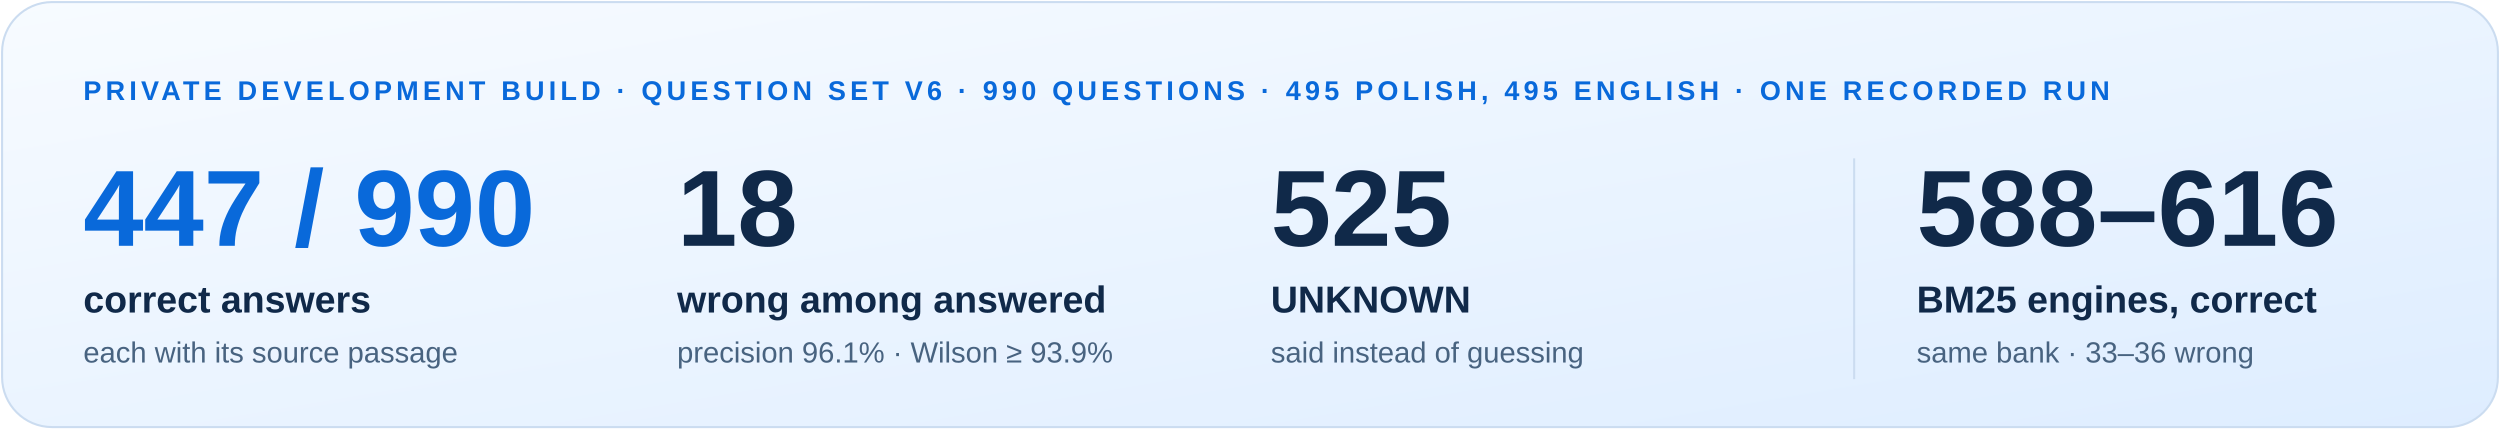
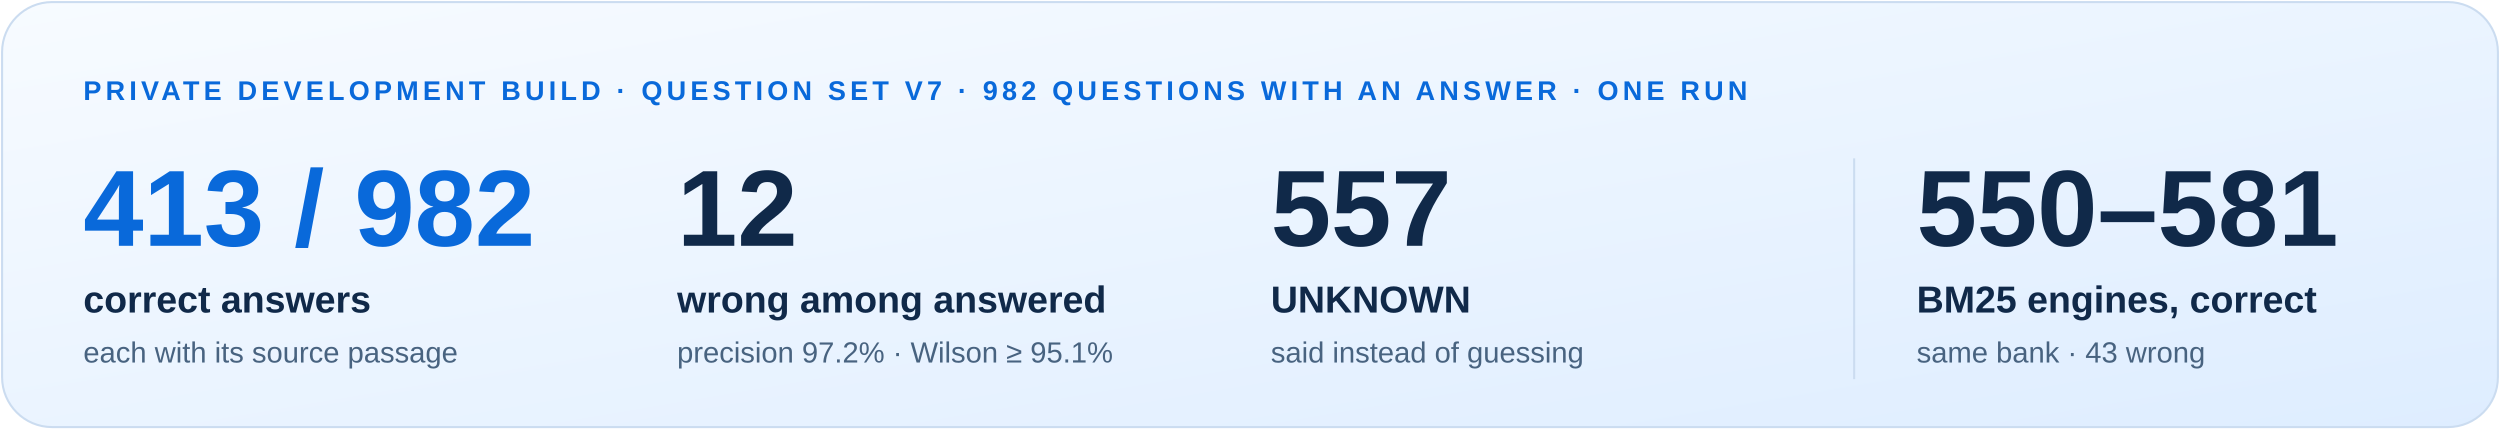
<svg xmlns="http://www.w3.org/2000/svg" width="1200" height="206" viewBox="0 0 1200 206" role="img" aria-labelledby="t d">
  <style>
text{font-family:Arial,Helvetica,sans-serif;fill:#102949}
.mono{font-family:ui-monospace,Consolas,"DejaVu Sans Mono",monospace;fill:#486380}
.kick{font-size:13px;font-weight:700;letter-spacing:2px;fill:#0969da}
.mut{fill:#486380}.b{font-weight:700}
</style>
  <defs>
    <linearGradient id="bg" x2="1" y2="1">
      <stop stop-color="#f7fbff" />
      <stop offset="1" stop-color="#deedff" />
    </linearGradient>
    <clipPath id="card">
      <rect x="1" y="1" width="1198" height="204" rx="24" />
    </clipPath>
  </defs>
  <rect x="1" y="1" width="1198" height="204" rx="24" fill="url(#bg)" stroke="#cbdcf0" />
-   <text class="kick" x="40" y="48">PRIVATE DEVELOPMENT BUILD · QUESTION SET V6 · 990 QUESTIONS · 495 POLISH, 495 ENGLISH · ONE RECORDED RUN</text>
-   <text x="40" y="118" font-size="52" class="b" style="fill:#0969da">447 / 990</text>
+   <text class="kick" x="40" y="48">PRIVATE DEVELOPMENT BUILD · QUESTION SET V7 · 982 QUESTIONS WITH AN ANSWER · ONE RUN</text>
+   <text x="40" y="118" font-size="52" class="b" style="fill:#0969da">413 / 982</text>
  <text x="40" y="150" font-size="18" class="b">correct answers</text>
  <text x="40" y="174" font-size="14" class="mut">each with its source passage</text>
-   <text x="325" y="118" font-size="52" class="b" style="fill:#102949">18</text>
+   <text x="325" y="118" font-size="52" class="b" style="fill:#102949">12</text>
  <text x="325" y="150" font-size="18" class="b">wrong among answered</text>
-   <text x="325" y="174" font-size="14" class="mut">precision 96.1% · Wilson ≥ 93.9%</text>
-   <text x="610" y="118" font-size="52" class="b" style="fill:#102949">525</text>
+   <text x="325" y="174" font-size="14" class="mut">precision 97.2% · Wilson ≥ 95.1%</text>
+   <text x="610" y="118" font-size="52" class="b" style="fill:#102949">557</text>
  <text x="610" y="150" font-size="18" class="b">UNKNOWN</text>
  <text x="610" y="174" font-size="14" class="mut">said instead of guessing</text>
  <path d="M890 76V182" stroke="#cbdcf0" />
-   <text x="920" y="118" font-size="52" class="b">588–616</text>
+   <text x="920" y="118" font-size="52" class="b">550–581</text>
  <text x="920" y="150" font-size="18" class="b">BM25 engines, correct</text>
-   <text x="920" y="174" font-size="14" class="mut">same bank · 33–36 wrong</text>
+   <text x="920" y="174" font-size="14" class="mut">same bank · 43 wrong</text>
</svg>
